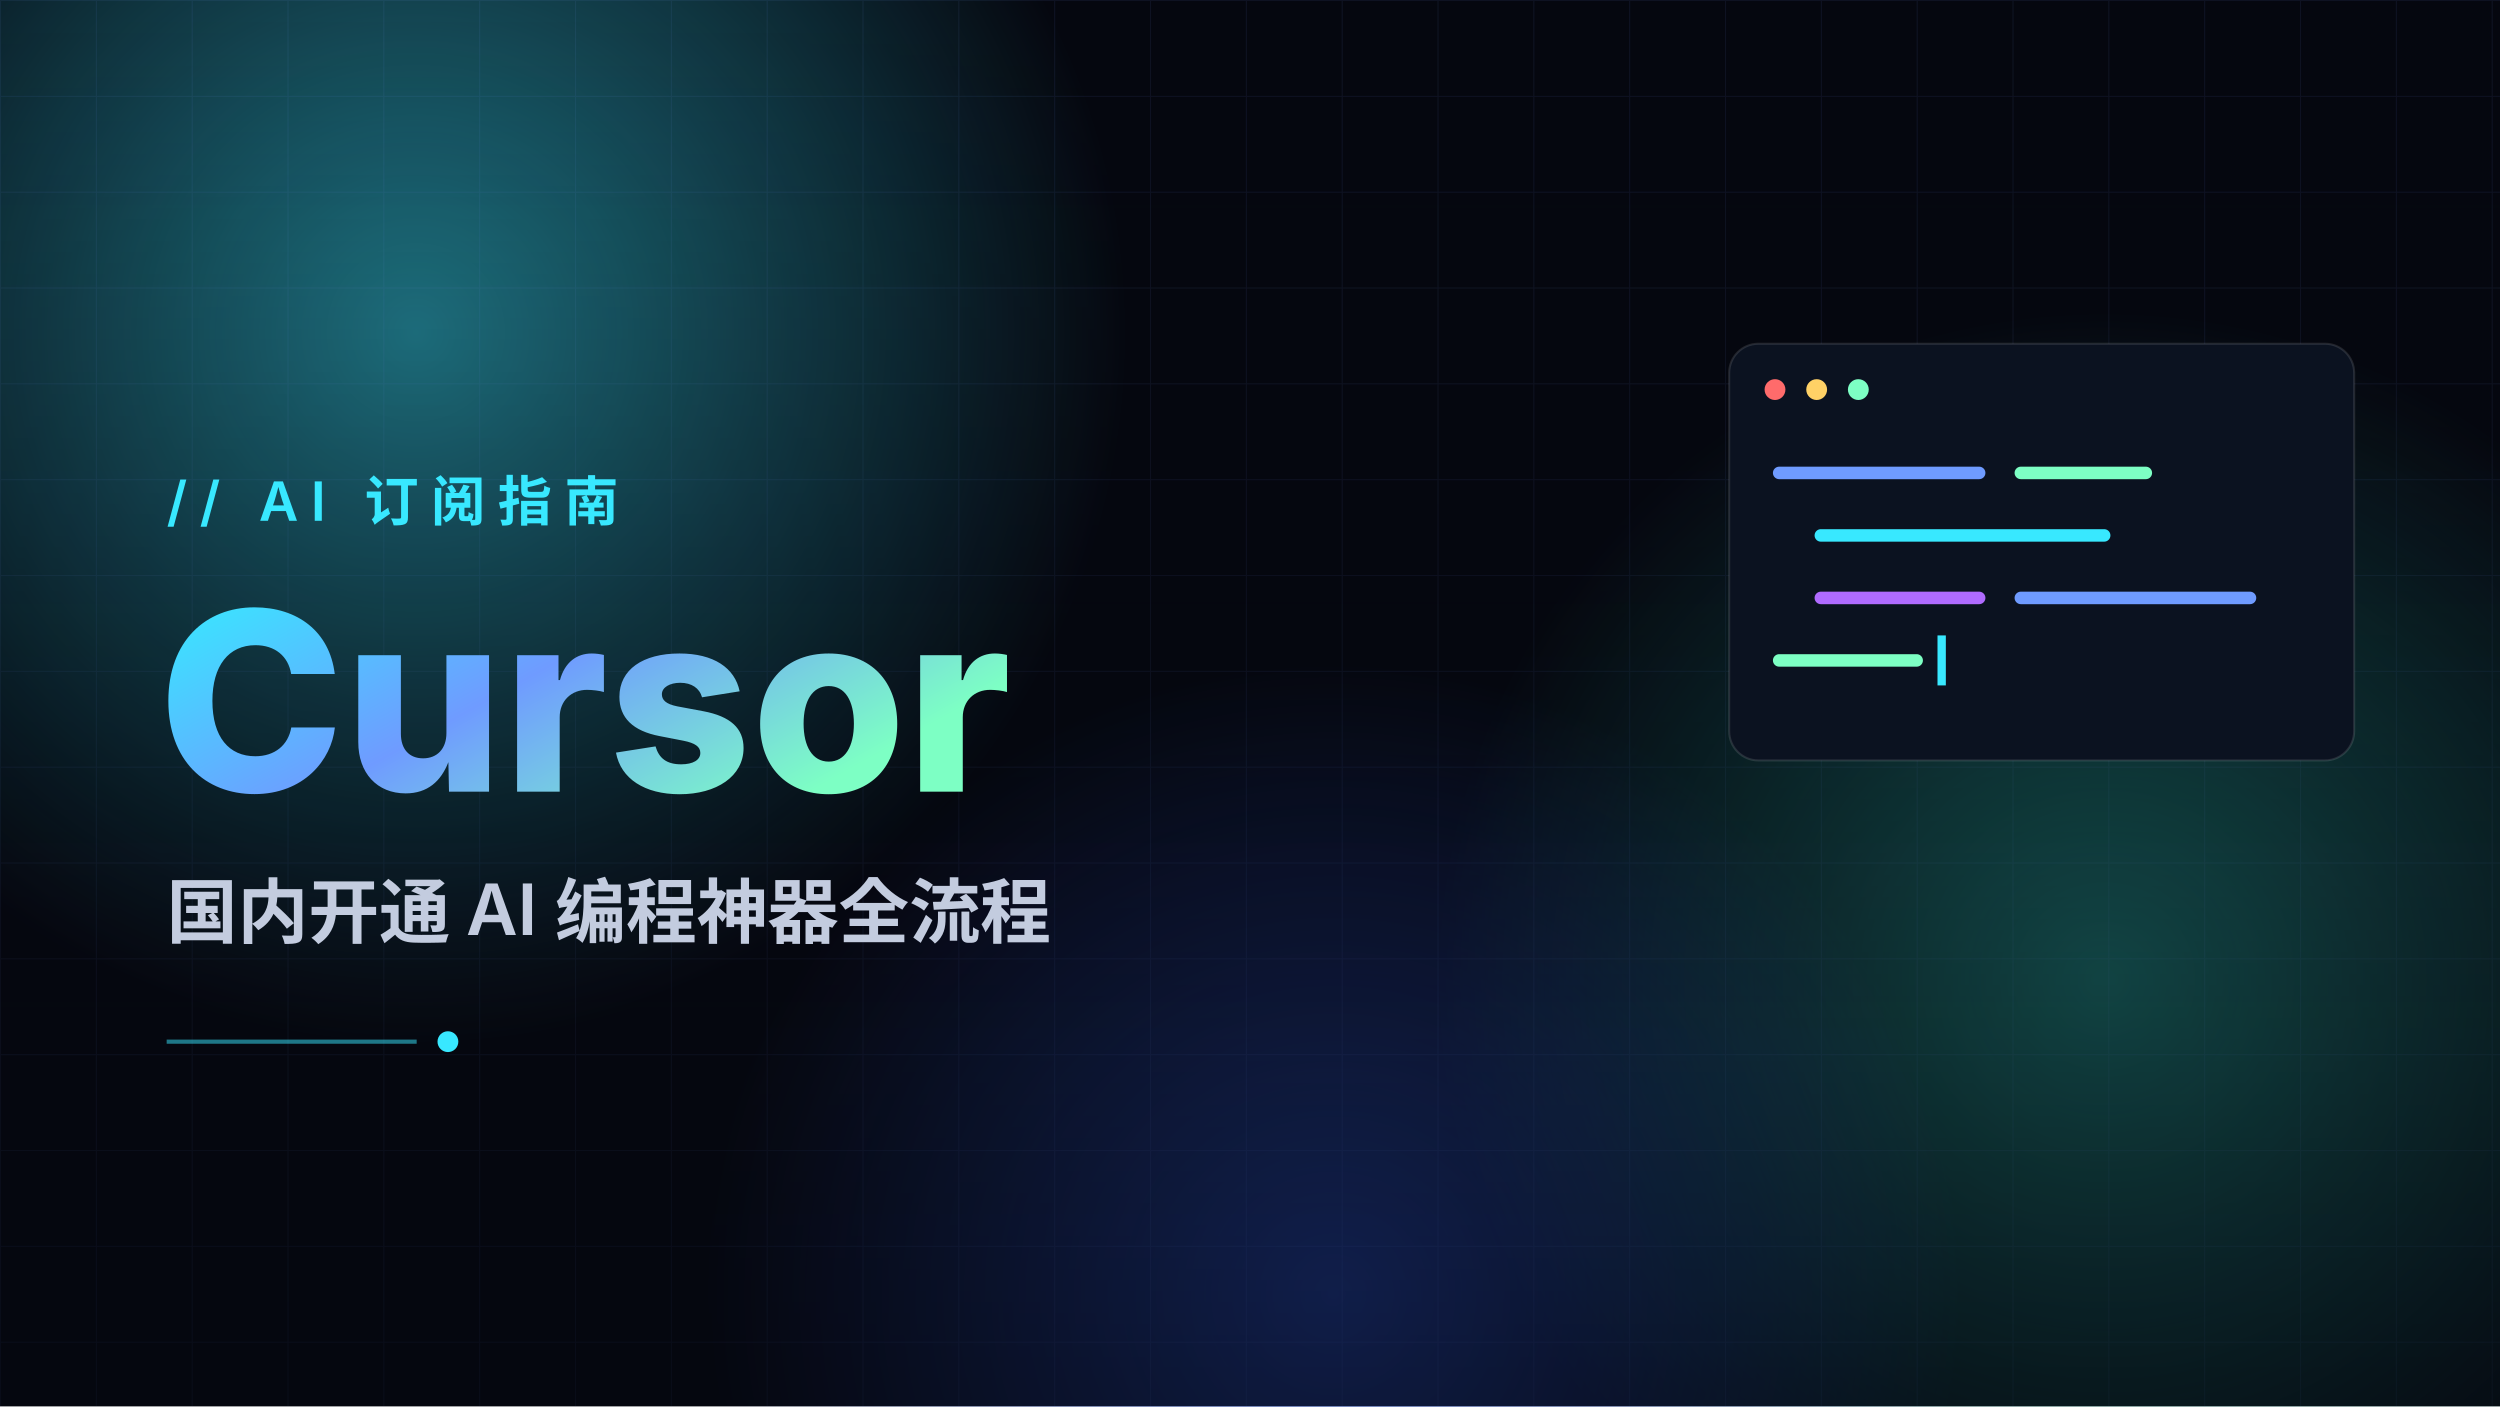
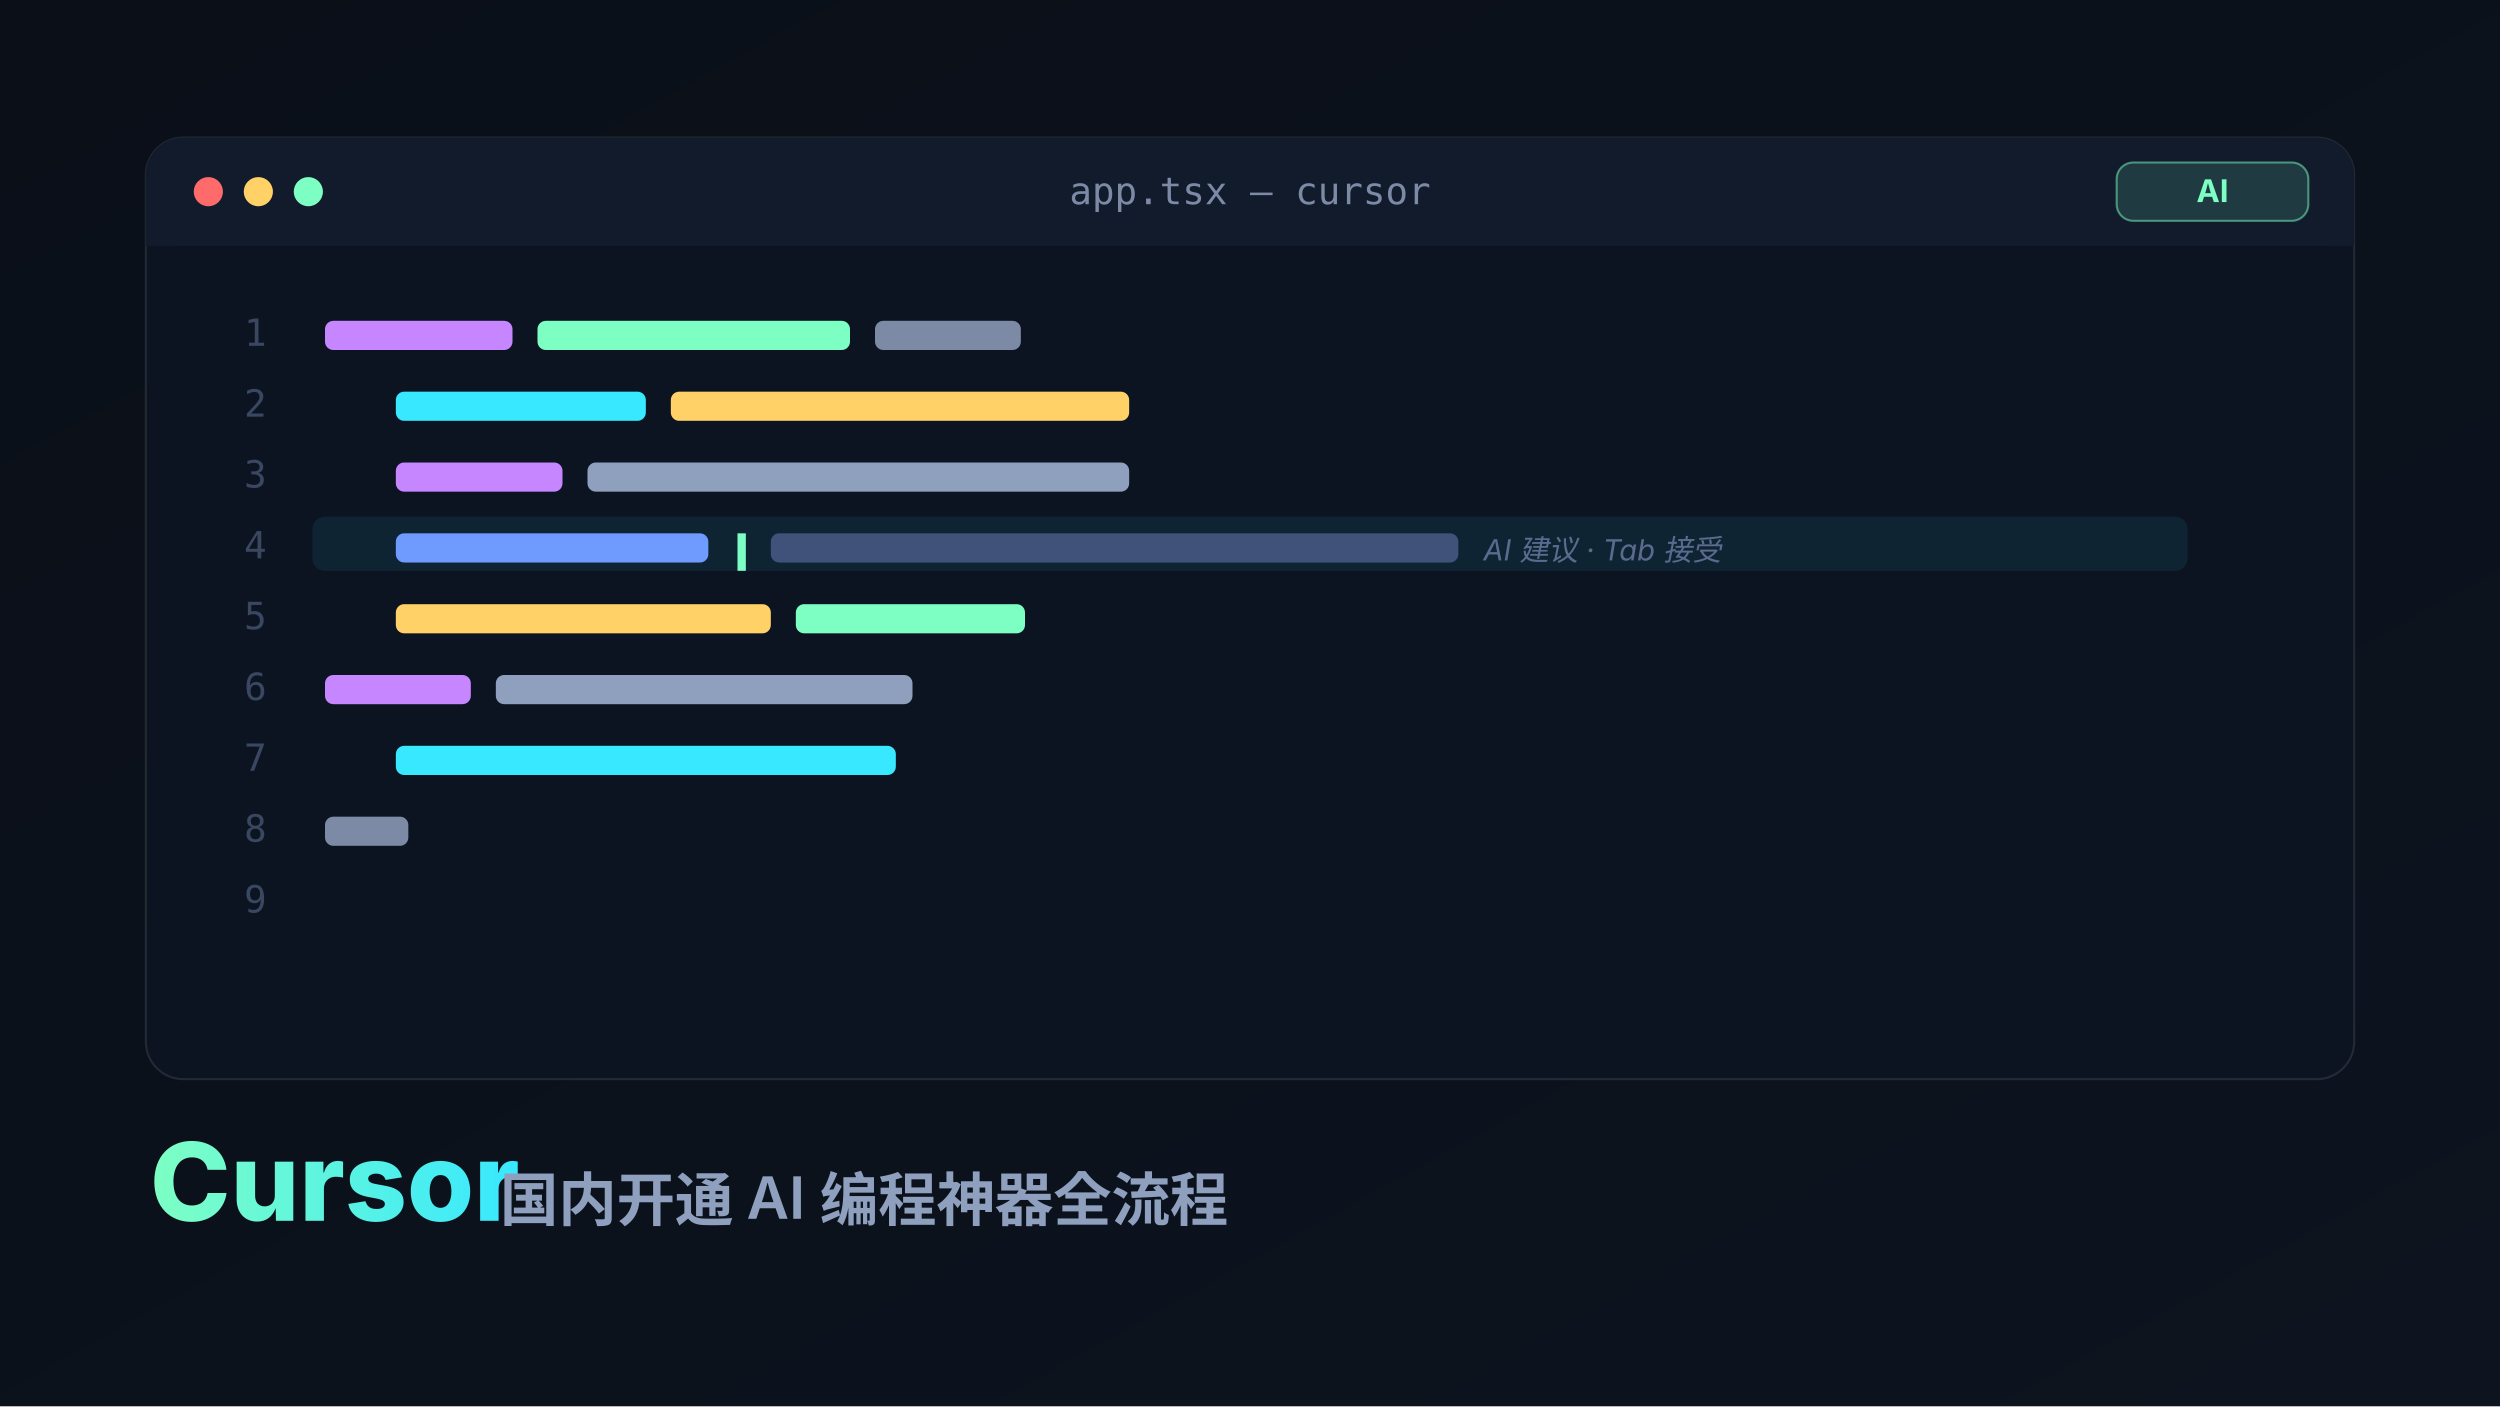
<svg xmlns="http://www.w3.org/2000/svg" width="1200" height="675" viewBox="0 0 1200 675" fill="none">
  <defs>
-     <linearGradient id="csTitle" x1="0" y1="0" x2="1" y2="0.4">
-       <stop offset="0" stop-color="#38e8ff" />
-       <stop offset="0.5" stop-color="#6f9bff" />
-       <stop offset="1" stop-color="#7dffc4" />
+     <linearGradient id="cuBg" x1="0" y1="0" x2="1" y2="1">
+       <stop offset="0" stop-color="#0a0f18" />
+       <stop offset="1" stop-color="#0d141f" />
    </linearGradient>
-     <radialGradient id="csA" cx="0.5" cy="0.5" r="0.5">
-       <stop offset="0" stop-color="#38e8ff" stop-opacity="0.5" />
-       <stop offset="1" stop-color="#38e8ff" stop-opacity="0" />
-     </radialGradient>
-     <radialGradient id="csB" cx="0.5" cy="0.5" r="0.5">
-       <stop offset="0" stop-color="#2dd4bf" stop-opacity="0.45" />
-       <stop offset="1" stop-color="#2dd4bf" stop-opacity="0" />
-     </radialGradient>
-     <radialGradient id="csC" cx="0.5" cy="0.5" r="0.5">
-       <stop offset="0" stop-color="#3366ff" stop-opacity="0.45" />
-       <stop offset="1" stop-color="#3366ff" stop-opacity="0" />
-     </radialGradient>
-     <linearGradient id="csVign" x1="0" y1="0" x2="0" y2="1">
-       <stop offset="0" stop-color="#05070f" stop-opacity="0" />
-       <stop offset="1" stop-color="#05070f" stop-opacity="0.5" />
+     <linearGradient id="cuCap" x1="0" y1="0" x2="1" y2="0">
+       <stop offset="0" stop-color="#7dffc4" />
+       <stop offset="1" stop-color="#38e8ff" />
    </linearGradient>
-     <pattern id="csGrid" width="46" height="46" patternUnits="userSpaceOnUse">
-       <path d="M46 0H0V46" fill="none" stroke="#78a0ff" stroke-opacity="0.08" stroke-width="1" />
-     </pattern>
  </defs>
-   <rect width="1200" height="675" fill="#05070f" />
-   <circle cx="200" cy="160" r="340" fill="url(#csA)" />
-   <circle cx="1010" cy="470" r="320" fill="url(#csB)" />
-   <circle cx="640" cy="620" r="300" fill="url(#csC)" />
-   <rect width="1200" height="675" fill="url(#csGrid)" />
-   <rect width="1200" height="675" fill="url(#csVign)" />
-   <g transform="translate(830 165)">
-     <rect x="0" y="0" width="300" height="200" rx="14" fill="#0b1220" stroke="#ffffff" stroke-opacity="0.12" />
-     <circle cx="22" cy="22" r="5" fill="#ff6b6b" />
-     <circle cx="42" cy="22" r="5" fill="#ffd166" />
-     <circle cx="62" cy="22" r="5" fill="#7dffc4" />
-     <g stroke-width="6" stroke-linecap="round">
-       <line x1="24" y1="62" x2="120" y2="62" stroke="#6f9bff" />
-       <line x1="140" y1="62" x2="200" y2="62" stroke="#7dffc4" />
-       <line x1="44" y1="92" x2="180" y2="92" stroke="#38e8ff" />
-       <line x1="44" y1="122" x2="120" y2="122" stroke="#b06bff" />
-       <line x1="140" y1="122" x2="250" y2="122" stroke="#6f9bff" />
-       <line x1="24" y1="152" x2="90" y2="152" stroke="#7dffc4" />
+   <rect width="1200" height="675" fill="url(#cuBg)" />
+   <g transform="translate(70 66)">
+     <rect x="0" y="0" width="1060" height="452" rx="18" fill="#0c1422" stroke="#ffffff" stroke-opacity="0.10" />
+     <rect x="0" y="0" width="1060" height="52" rx="18" fill="#111b2c" />
+     <rect x="0" y="34" width="1060" height="18" fill="#111b2c" />
+     <circle cx="30" cy="26" r="7" fill="#ff6b6b" />
+     <circle cx="54" cy="26" r="7" fill="#ffd166" />
+     <circle cx="78" cy="26" r="7" fill="#7dffc4" />
+     <text x="530" y="32" font-family="'JetBrains Mono', Consolas, monospace" font-size="18" fill="#7c8aa6" text-anchor="middle">app.tsx — cursor</text>
+     <rect x="946" y="12" width="92" height="28" rx="8" fill="rgba(125,255,196,0.14)" stroke="#7dffc4" stroke-opacity="0.5" />
+     <text x="992" y="31" font-family="Inter, sans-serif" font-size="15" font-weight="700" fill="#7dffc4" text-anchor="middle">AI</text>
+     <g font-family="Consolas, monospace" font-size="18" fill="#3a4761" text-anchor="end">
+       <text x="58" y="100">1</text>
+       <text x="58" y="134">2</text>
+       <text x="58" y="168">3</text>
+       <text x="58" y="202">4</text>
+       <text x="58" y="236">5</text>
+       <text x="58" y="270">6</text>
+       <text x="58" y="304">7</text>
+       <text x="58" y="338">8</text>
+       <text x="58" y="372">9</text>
    </g>
-     <rect x="100" y="140" width="4" height="24" fill="#38e8ff" />
+     <g rx="4">
+       <rect x="86" y="88" width="90" height="14" rx="4" fill="#c586ff" />
+       <rect x="188" y="88" width="150" height="14" rx="4" fill="#7dffc4" />
+       <rect x="350" y="88" width="70" height="14" rx="4" fill="#7c8aa6" />
+       <rect x="120" y="122" width="120" height="14" rx="4" fill="#38e8ff" />
+       <rect x="252" y="122" width="220" height="14" rx="4" fill="#ffd166" />
+       <rect x="120" y="156" width="80" height="14" rx="4" fill="#c586ff" />
+       <rect x="212" y="156" width="260" height="14" rx="4" fill="#8fa0bf" />
+       <rect x="80" y="182" width="900" height="26" rx="6" fill="rgba(56,232,255,0.08)" />
+       <rect x="120" y="190" width="150" height="14" rx="4" fill="#6f9bff" />
+       <rect x="284" y="190" width="4" height="18" fill="#7dffc4" />
+       <rect x="300" y="190" width="330" height="14" rx="4" fill="#41527a" />
+       <text x="642" y="203" font-family="Inter, sans-serif" font-size="14" fill="#5a6b8f" font-style="italic">AI 建议 · Tab 接受</text>
+       <rect x="120" y="224" width="180" height="14" rx="4" fill="#ffd166" />
+       <rect x="312" y="224" width="110" height="14" rx="4" fill="#7dffc4" />
+       <rect x="86" y="258" width="70" height="14" rx="4" fill="#c586ff" />
+       <rect x="168" y="258" width="200" height="14" rx="4" fill="#8fa0bf" />
+       <rect x="120" y="292" width="240" height="14" rx="4" fill="#38e8ff" />
+       <rect x="86" y="326" width="40" height="14" rx="4" fill="#7c8aa6" />
+     </g>
  </g>
-   <text x="80" y="250" font-family="Inter, 'Segoe UI', sans-serif" font-size="26" letter-spacing="6" font-weight="600" fill="#38e8ff">// AI 订阅指南</text>
-   <text x="76" y="380" font-family="Inter, 'Segoe UI', sans-serif" font-size="120" font-weight="800" fill="url(#csTitle)">Cursor</text>
-   <text x="80" y="450" font-family="Inter, 'PingFang SC', 'Microsoft YaHei', sans-serif" font-size="34" font-weight="600" fill="#c3ccdf">国内开通 AI 编程神器全流程</text>
-   <g stroke="#38e8ff" stroke-opacity="0.5" stroke-width="2" fill="none">
-     <path d="M80 500 h120" />
-     <circle cx="215" cy="500" r="5" fill="#38e8ff" stroke="none" />
-   </g>
+   <text x="72" y="586" font-family="Inter, 'Segoe UI', sans-serif" font-size="52" font-weight="800" fill="url(#cuCap)">Cursor</text>
+   <text x="240" y="586" font-family="Inter, 'PingFang SC', 'Microsoft YaHei', sans-serif" font-size="28" font-weight="600" fill="#8fa0bf">国内开通 AI 编程神器全流程</text>
</svg>
